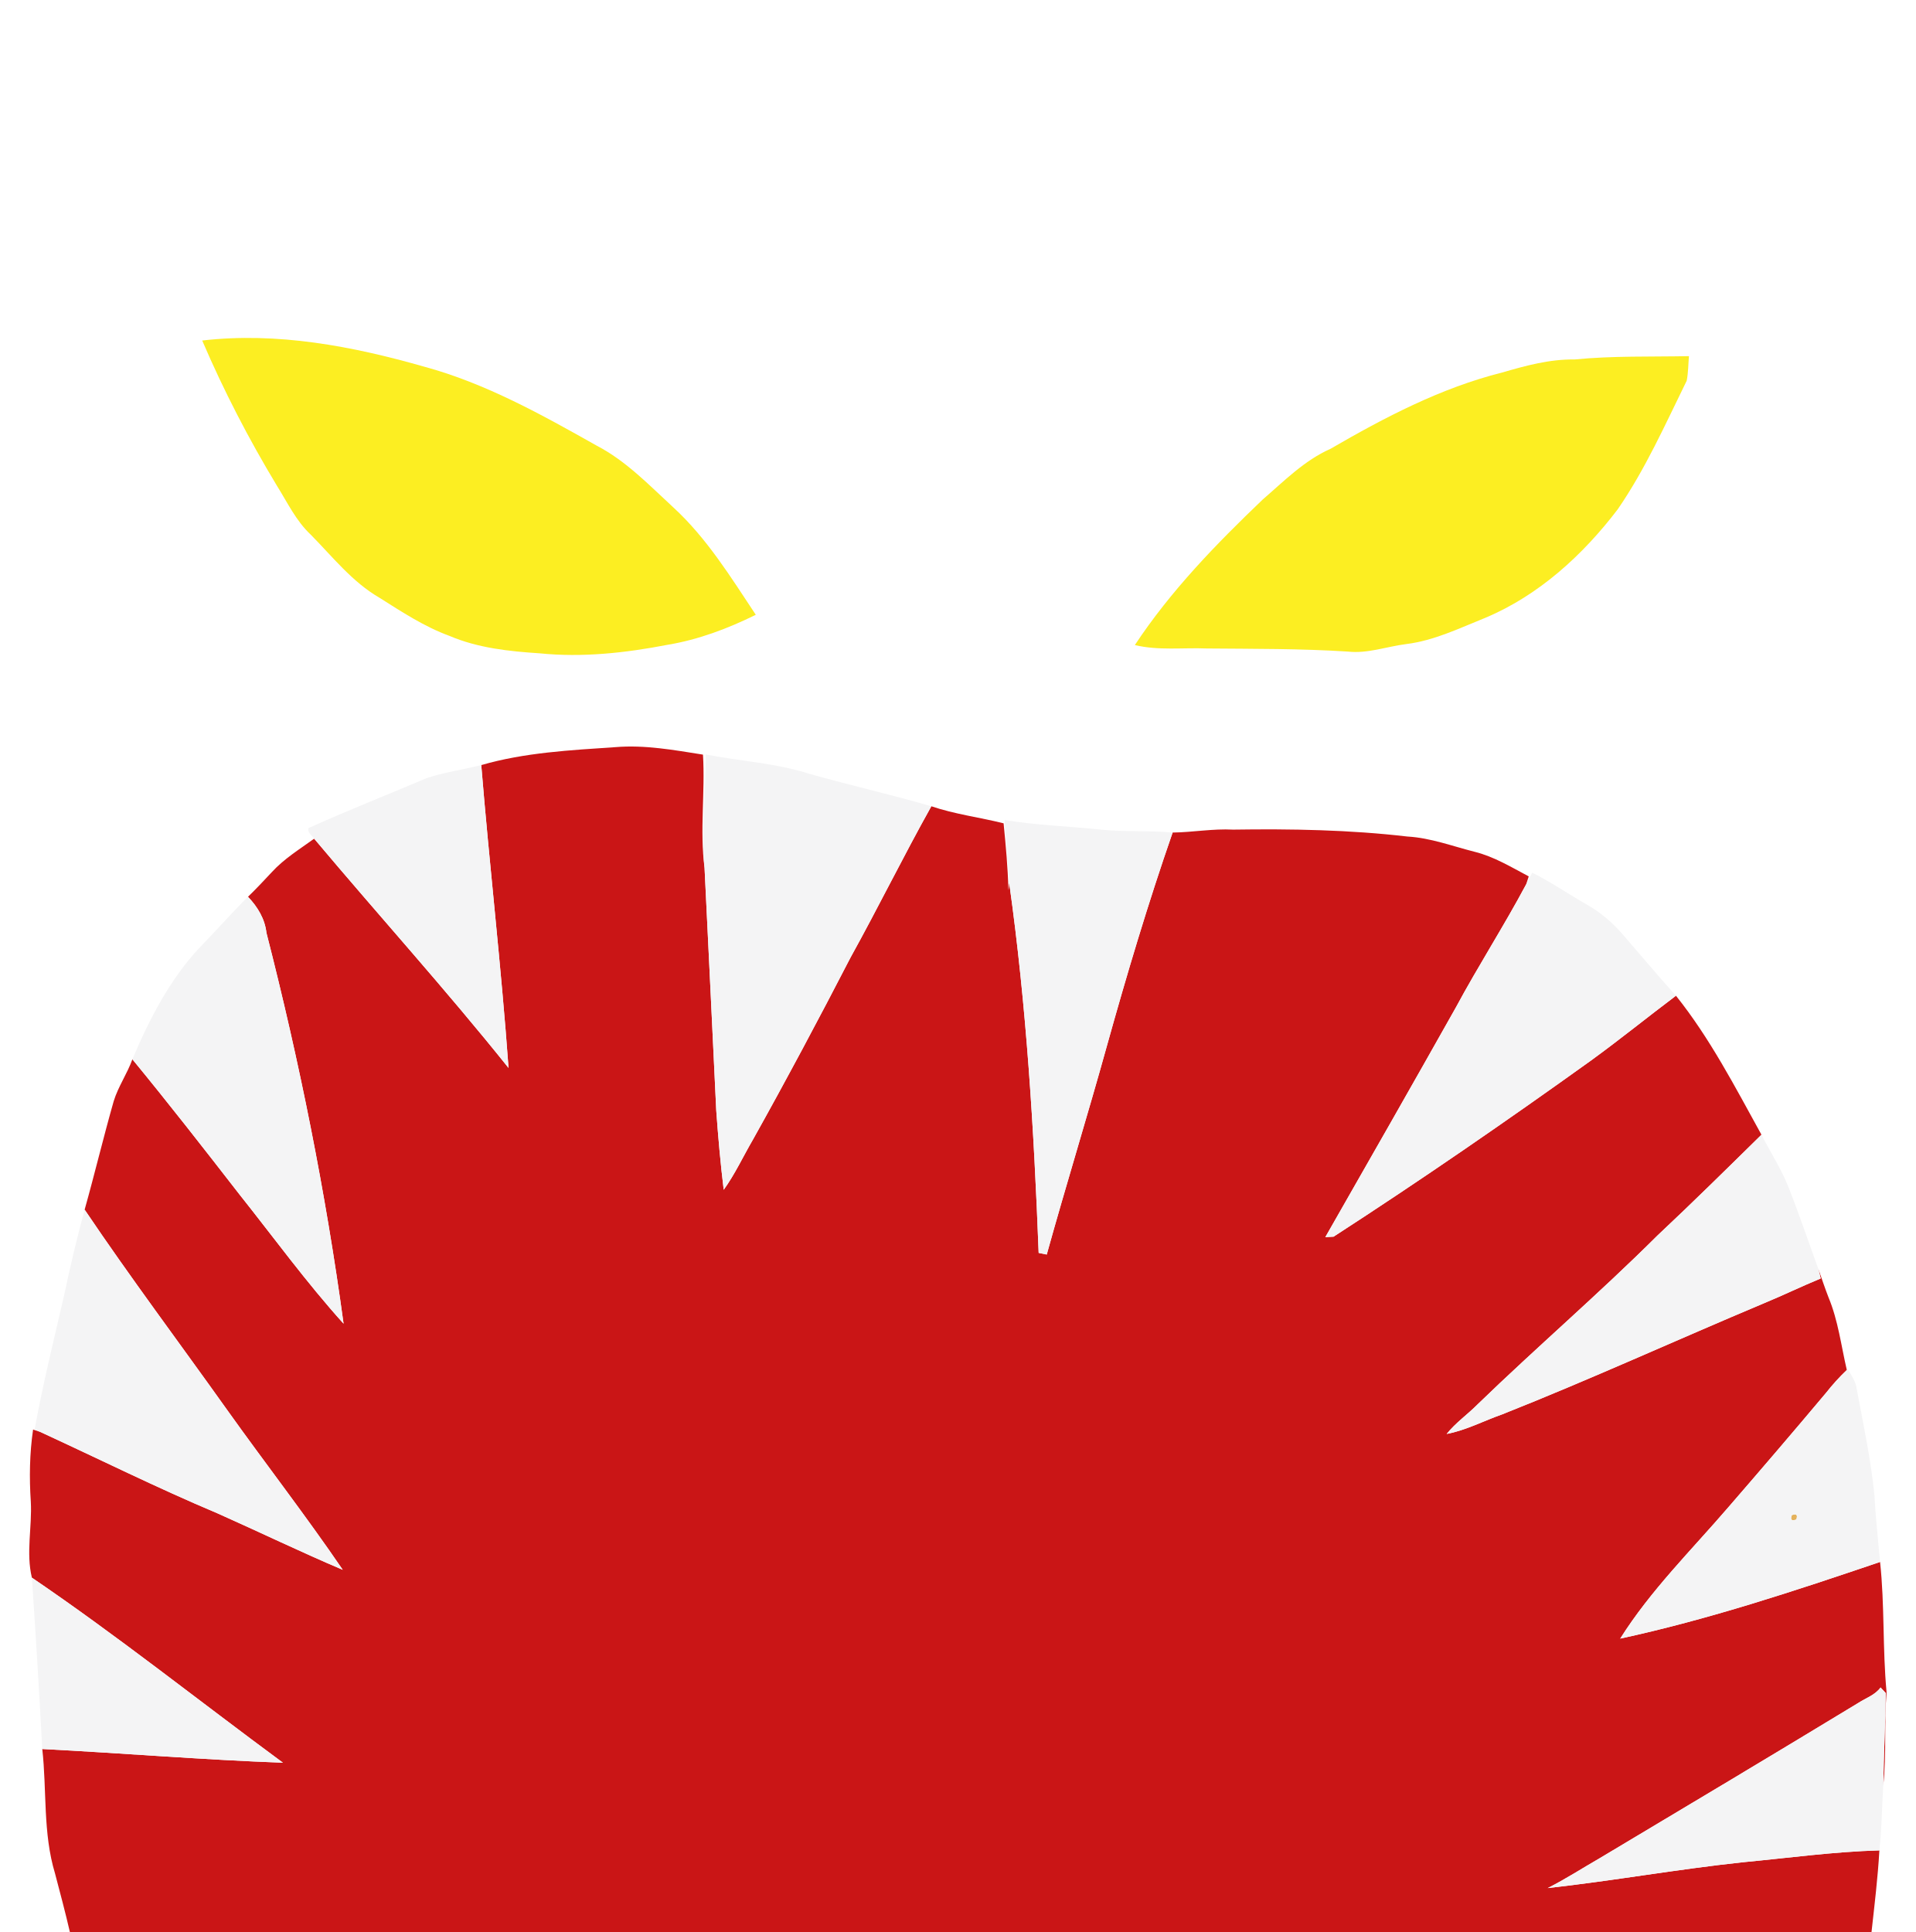
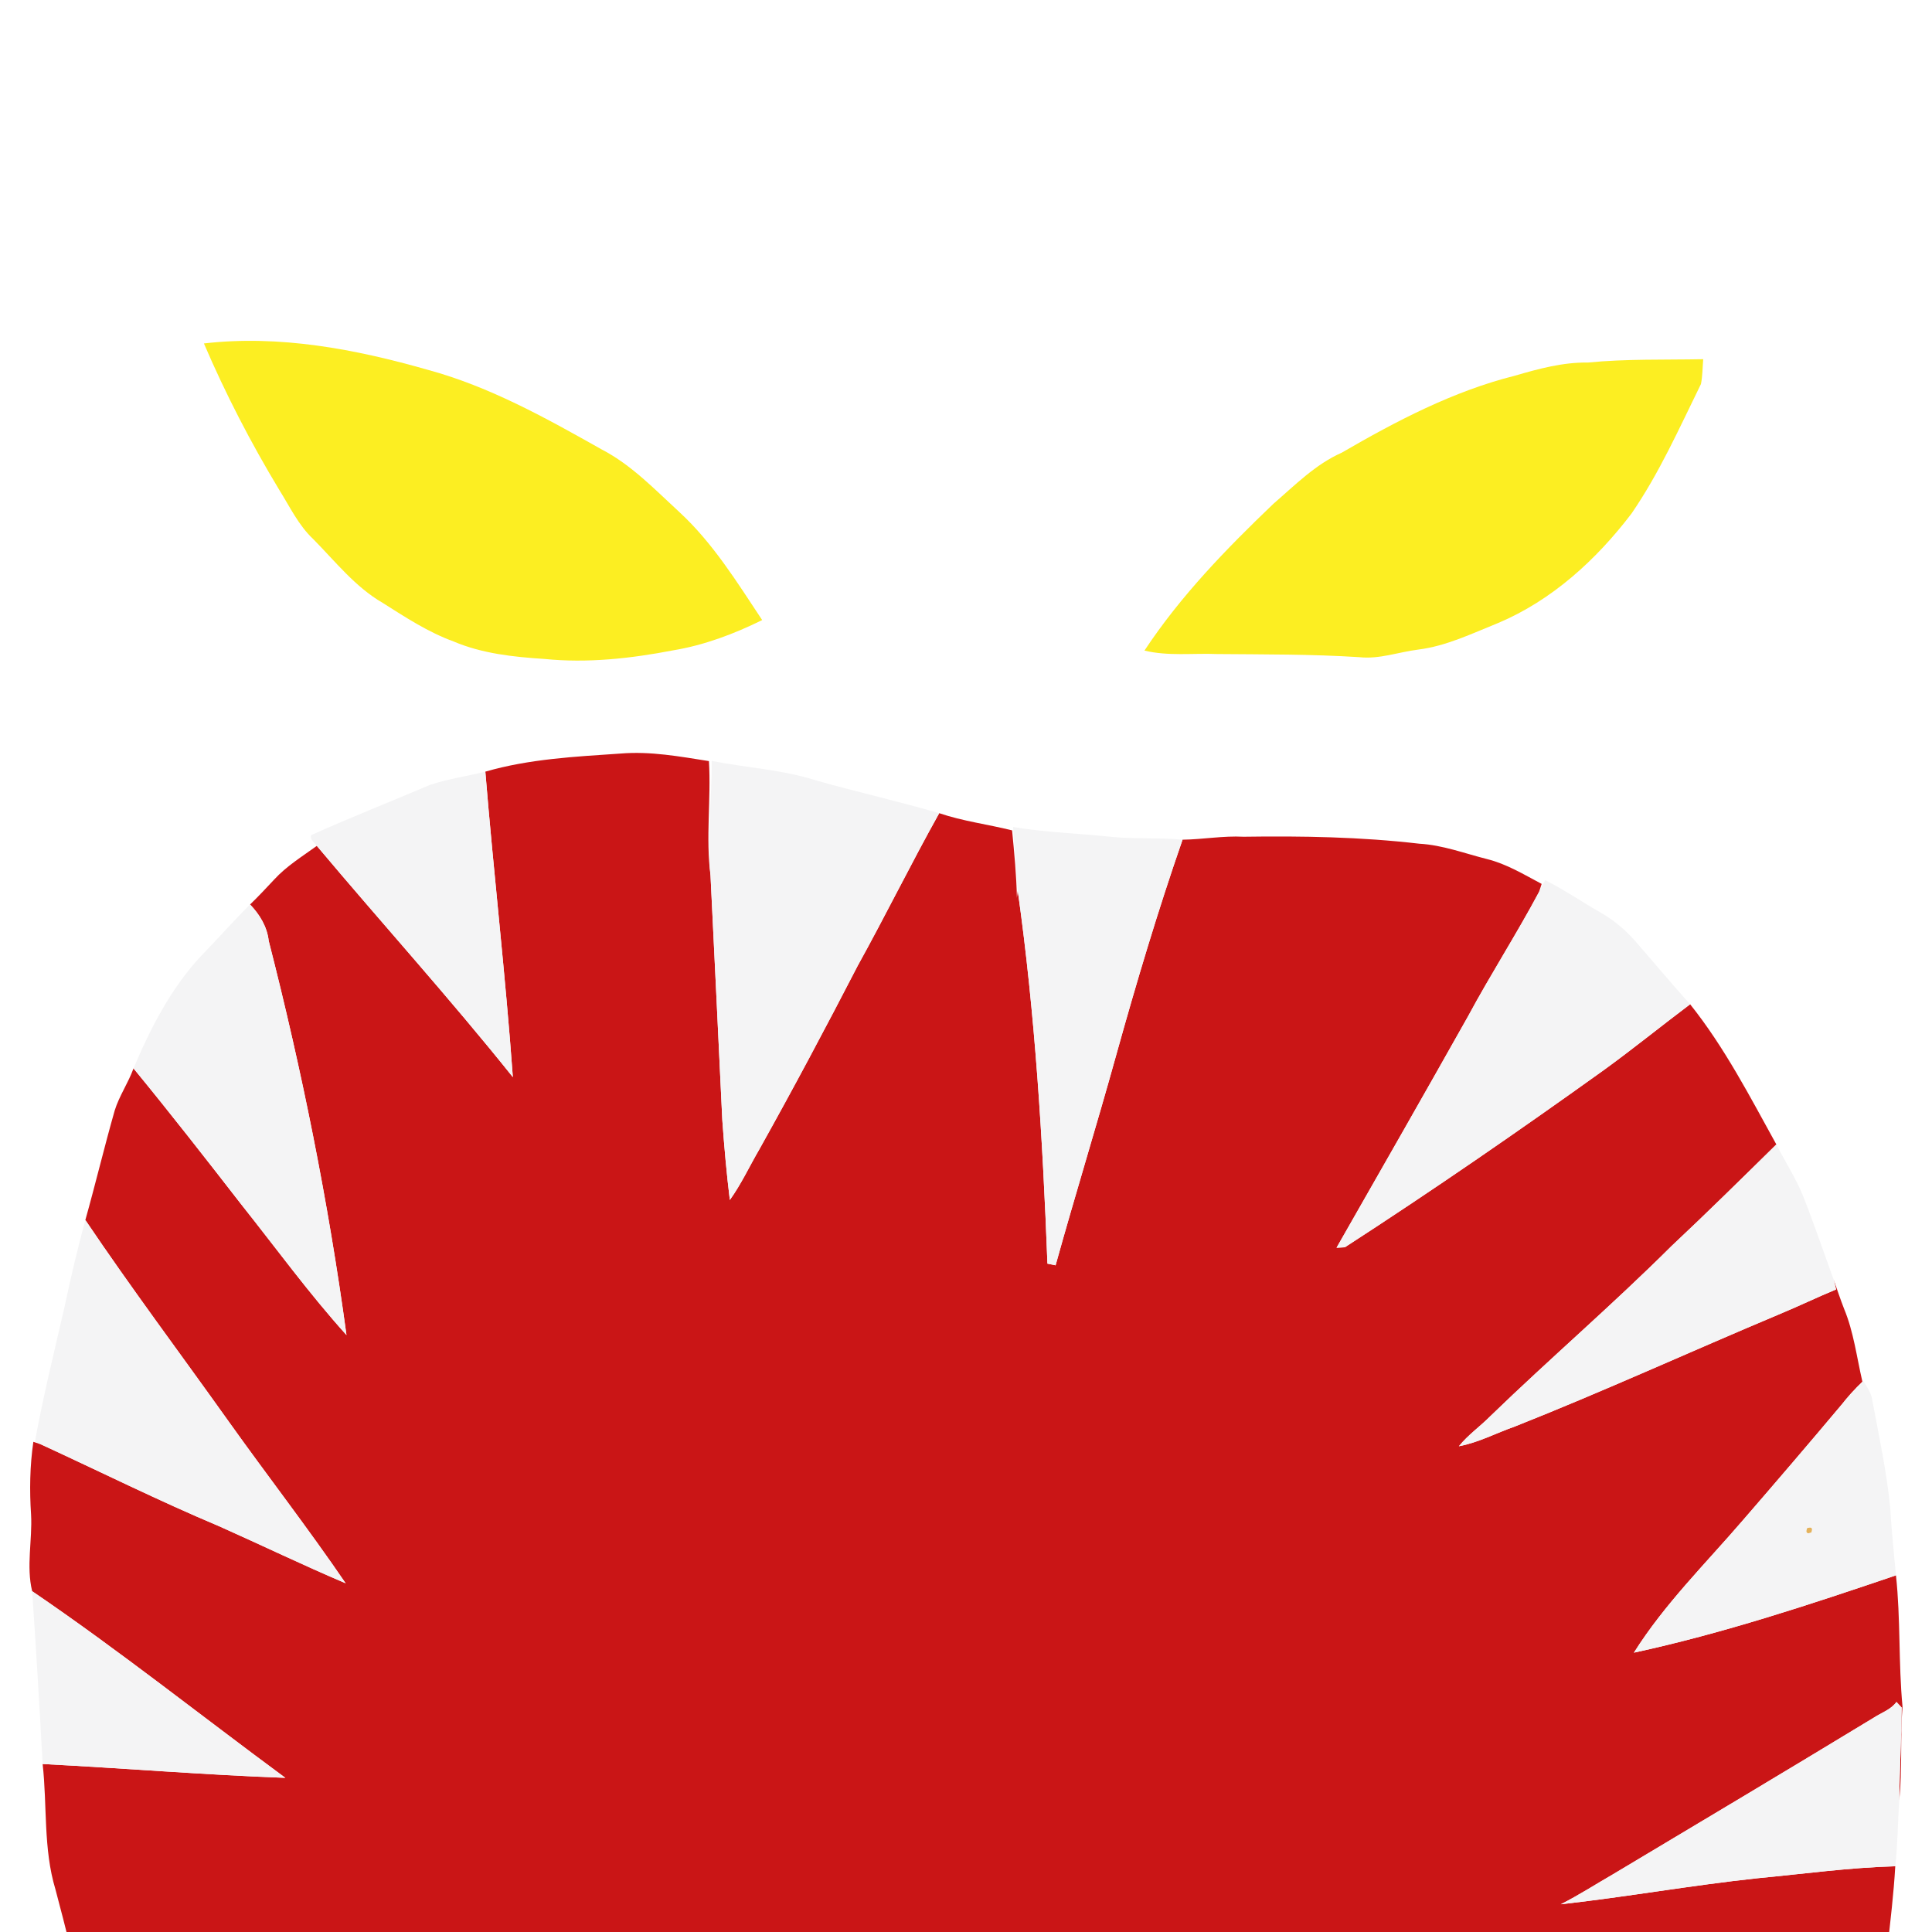
- <svg xmlns="http://www.w3.org/2000/svg" version="1.1" id="Layer_1" x="0px" y="0px" width="583px" height="588px" viewBox="0 0 583 588" enable-background="new 0 0 583 588" xml:space="preserve">
+ <svg xmlns="http://www.w3.org/2000/svg" version="1.1" id="Layer_1" x="0px" y="0px" width="583px" height="583px" viewBox="0 0 583 583" enable-background="new 0 0 583 583" xml:space="preserve">
  <path fill="#FCEE22" d="M61.533,103.64c22.82-2.65,45.712,1.71,67.602,7.97c18.68,5.07,35.72,14.6,52.479,24.04  c8.94,4.648,15.972,12.05,23.312,18.8c10.18,9.36,17.479,21.23,25.069,32.66c-8.479,4.188-17.471,7.58-26.829,9.13  c-12.791,2.47-25.91,3.92-38.921,2.6c-9.301-0.6-18.779-1.608-27.421-5.29c-7.67-2.8-14.52-7.31-21.37-11.64  c-8.278-4.8-14.26-12.47-20.89-19.188c-4.479-4.19-7.1-9.802-10.311-14.922C75.694,133.62,68.055,118.86,61.533,103.64z" />
-   <path fill="#FCEE22" d="M479.185,109.4c11.562-1.14,23.181-0.78,34.78-1.01c-0.22,2.5-0.189,5.028-0.689,7.5  c-6.521,13.27-12.57,26.898-20.99,39.13c-10.58,13.88-23.959,26.13-40.188,32.97c-7.88,3.16-15.66,6.98-24.16,8.03  c-5.93,0.75-11.699,2.95-17.738,2.29c-14.301-0.92-28.642-0.82-42.972-0.95c-7.29-0.29-14.739,0.688-21.88-1.04  c10.88-16.48,24.721-30.72,38.939-44.32c6.489-5.59,12.641-11.88,20.59-15.398c16.49-9.57,33.631-18.552,52.229-23.222  C464.305,111.28,471.614,109.29,479.185,109.4z" />
-   <path fill="#E4B25C" d="M545.275,461.132c1.399-0.54,1.851-0.092,1.359,1.33C545.185,462.99,544.735,462.54,545.275,461.132z" />
-   <path fill="#CA1516" d="M187.283,227.39c8.94-0.75,17.83,0.89,26.642,2.278c0.699,11.5-1.03,23.04,0.479,34.49  c1.23,24.61,2.37,49.21,3.562,73.83c0.58,8.05,1.28,16.102,2.27,24.119c3.45-4.799,5.95-10.229,8.932-15.34  c10.21-18.26,20.05-36.74,29.648-55.33c8.432-15.22,16.11-30.87,24.602-46.05c7.148,2.43,14.68,3.358,21.988,5.188  c0.66,6.771,1.312,13.55,1.46,20.36c0.062-0.53,0.189-1.59,0.26-2.12c5.24,37.29,7.512,74.9,8.951,112.5  c0.789,0.16,1.608,0.33,2.459,0.5c5.892-21.188,12.399-42.2,18.28-63.398c6.09-21.852,12.579-43.592,20.029-65.03  c6.141-0.08,12.24-1.222,18.41-0.892c17.709-0.26,35.43,0.05,53.039,2.102c7.041,0.398,13.659,2.93,20.439,4.64  c5.899,1.46,11.149,4.67,16.479,7.49c-0.189,0.6-0.58,1.81-0.78,2.41c-6.779,12.71-14.601,24.84-21.431,37.54  c-13.131,23.34-26.409,46.59-39.688,69.84c0.619-0.029,1.88-0.1,2.511-0.14c26.539-17.183,52.591-35.142,78.279-53.569  c8.789-6.381,17.229-13.23,25.909-19.761c10.37,12.97,18.021,27.817,26.021,42.3c-10.5,10.32-20.97,20.66-31.698,30.721  c-17.711,17.649-36.7,33.92-54.65,51.312c-3.069,3.1-6.71,5.618-9.449,9.04c5.899-1.11,11.25-3.979,16.89-5.96  c26.791-10.62,53.012-22.62,79.58-33.78c5.842-2.41,11.521-5.17,17.36-7.58c-0.181-0.709-0.53-2.149-0.71-2.869  c1.01,2.869,1.971,5.771,3.079,8.619c2.939,7.041,3.841,14.68,5.562,22.061c-2.32,2.222-4.472,4.569-6.41,7.12  c-9.76,11.63-19.648,23.17-29.59,34.649c-11.261,13.108-23.7,25.33-32.95,40.03c26.891-5.82,53.062-14.5,79.079-23.33  c1.431,13.148,0.729,26.438,1.979,39.6c-0.771,9.421,0.011,18.91-1,28.312c0.149-9.351,0.642-18.681,0.739-28.029  c-0.55-0.569-1.08-1.13-1.569-1.682c-1.659,2.312-4.471,3.2-6.75,4.689c-26.159,15.881-52.431,31.57-78.698,47.261  c-5.28,3.029-10.393,6.359-15.841,9.102c19.818-2.21,39.47-5.729,59.3-7.852c13.859-1.311,27.688-3.229,41.631-3.62  c-0.471,8.312-1.479,16.569-2.392,24.841H21.265c-1.38-5.989-2.97-11.921-4.529-17.851c-3.711-12.261-2.461-25.25-3.87-37.841  c24.42,1.25,48.811,3.28,73.239,4.17c-25.47-18.77-50.229-38.52-76.399-56.319c-1.84-7.55,0.091-15.431-0.329-23.108  c-0.49-7.33-0.37-14.689,0.688-21.972c0.551,0.182,1.641,0.54,2.182,0.722c17.948,8.26,35.648,17.08,53.869,24.75  c12.761,5.68,25.329,11.76,38.189,17.22c-11.3-16.569-23.61-32.43-35.25-48.76c-14.439-20.29-29.39-40.21-43.3-60.859  c3.08-10.971,5.729-22.07,8.85-33.03c1.38-4.47,4.11-8.341,5.681-12.729c11.091,13.5,21.829,27.271,32.54,41.07  c10.489,13.188,20.421,26.868,31.729,39.398c-5.46-40.08-13.43-79.78-23.47-118.95c-0.471-4.27-2.71-7.93-5.62-10.979  c2.5-2.41,4.87-4.96,7.25-7.5c3.72-4.07,8.45-6.972,12.89-10.182c19.61,23.352,40.101,45.962,59.15,69.779  c-2.21-30.77-5.79-61.429-8.301-92.179C159.725,229.01,173.585,228.32,187.283,227.39z" />
-   <path fill="#F4F4F5" d="M214.404,264.16c-1.158-11.5,0.45-23.02,0.352-34.54c10.54,2.062,21.39,2.62,31.67,5.93  c12.279,3.462,24.74,6.271,36.99,9.842c-8.49,15.18-16.17,30.83-24.602,46.05c-9.6,18.59-19.438,37.07-29.648,55.33  c-2.98,5.11-5.48,10.541-8.932,15.34c-0.988-8.02-1.688-16.069-2.27-24.119C216.775,313.37,215.635,288.77,214.404,264.16z" />
+   <path fill="#FCEE22" d="M479.185,109.4c11.562-1.14,23.182-0.78,34.78-1.01c-0.22,2.5-0.188,5.028-0.688,7.5  c-6.521,13.27-12.57,26.898-20.99,39.13c-10.58,13.88-23.959,26.13-40.188,32.97c-7.88,3.16-15.66,6.979-24.16,8.03  c-5.93,0.75-11.698,2.95-17.737,2.29c-14.301-0.92-28.643-0.82-42.973-0.95c-7.29-0.29-14.738,0.688-21.88-1.04  c10.88-16.48,24.722-30.72,38.939-44.32c6.489-5.59,12.641-11.88,20.59-15.398c16.49-9.57,33.631-18.552,52.229-23.222  C464.305,111.28,471.614,109.29,479.185,109.4z" />
+   <path fill="#E4B25C" d="M545.275,461.132c1.398-0.54,1.851-0.092,1.358,1.33C545.185,462.99,544.735,462.54,545.275,461.132z" />
+   <path fill="#CA1516" d="M187.283,227.39c8.94-0.75,17.83,0.89,26.642,2.278c0.699,11.5-1.03,23.04,0.479,34.49  c1.23,24.61,2.37,49.21,3.562,73.83c0.58,8.05,1.28,16.102,2.27,24.119c3.45-4.799,5.95-10.229,8.932-15.34  c10.21-18.261,20.05-36.74,29.648-55.331c8.432-15.22,16.11-30.87,24.602-46.05c7.148,2.43,14.68,3.358,21.988,5.188  c0.66,6.771,1.312,13.55,1.46,20.36c0.062-0.53,0.188-1.59,0.26-2.12c5.24,37.291,7.512,74.9,8.951,112.5  c0.789,0.16,1.607,0.33,2.459,0.5c5.892-21.188,12.398-42.199,18.28-63.397c6.09-21.853,12.578-43.592,20.028-65.03  c6.142-0.08,12.24-1.222,18.41-0.892c17.709-0.26,35.43,0.05,53.039,2.102c7.041,0.398,13.659,2.93,20.439,4.64  c5.898,1.46,11.148,4.67,16.479,7.49c-0.188,0.6-0.58,1.81-0.78,2.41c-6.778,12.71-14.601,24.84-21.431,37.54  c-13.131,23.341-26.409,46.591-39.688,69.841c0.618-0.029,1.88-0.101,2.511-0.141c26.539-17.184,52.591-35.143,78.278-53.568  c8.789-6.382,17.229-13.23,25.909-19.762c10.37,12.971,18.021,27.816,26.021,42.3c-10.5,10.32-20.97,20.66-31.698,30.722  c-17.711,17.648-36.7,33.92-54.65,51.312c-3.068,3.1-6.71,5.618-9.448,9.04c5.898-1.11,11.25-3.979,16.89-5.96  c26.791-10.62,53.012-22.62,79.58-33.78c5.842-2.41,11.521-5.17,17.36-7.58c-0.182-0.709-0.53-2.148-0.71-2.869  c1.01,2.869,1.971,5.771,3.078,8.619c2.939,7.041,3.842,14.68,5.562,22.062c-2.32,2.222-4.472,4.569-6.41,7.12  c-9.76,11.63-19.647,23.17-29.59,34.648c-11.261,13.108-23.7,25.33-32.95,40.03c26.891-5.82,53.062-14.5,79.079-23.33  c1.431,13.148,0.729,26.438,1.979,39.601c-0.771,9.421,0.011,18.909-1,28.312c0.148-9.351,0.642-18.681,0.738-28.029  c-0.55-0.568-1.08-1.13-1.568-1.682c-1.659,2.312-4.472,3.2-6.75,4.688c-26.159,15.882-52.432,31.57-78.698,47.262  c-5.28,3.028-10.394,6.358-15.841,9.102c19.817-2.21,39.47-5.729,59.3-7.852c13.858-1.312,27.688-3.229,41.631-3.62  c-0.471,8.312-1.479,16.569-2.392,24.841H21.265c-1.38-5.989-2.97-11.921-4.529-17.851c-3.711-12.262-2.461-25.25-3.87-37.842  c24.42,1.25,48.811,3.28,73.239,4.171c-25.47-18.771-50.229-38.521-76.399-56.319c-1.84-7.55,0.091-15.431-0.329-23.108  c-0.49-7.33-0.37-14.688,0.688-21.972c0.551,0.182,1.641,0.54,2.182,0.722c17.948,8.26,35.648,17.08,53.869,24.75  c12.761,5.681,25.329,11.76,38.189,17.221c-11.3-16.569-23.61-32.431-35.25-48.761c-14.439-20.29-29.39-40.21-43.3-60.858  c3.08-10.971,5.729-22.07,8.85-33.03c1.38-4.47,4.11-8.341,5.681-12.729c11.091,13.5,21.829,27.271,32.54,41.07  c10.489,13.188,20.421,26.868,31.729,39.398c-5.46-40.08-13.43-79.78-23.47-118.95c-0.471-4.27-2.71-7.93-5.62-10.979  c2.5-2.41,4.87-4.96,7.25-7.5c3.72-4.07,8.45-6.972,12.89-10.182c19.61,23.352,40.101,45.962,59.15,69.779  c-2.21-30.771-5.79-61.429-8.301-92.179C159.725,229.01,173.585,228.32,187.283,227.39z" />
+   <path fill="#F4F4F5" d="M214.404,264.16c-1.158-11.5,0.45-23.02,0.352-34.54c10.54,2.062,21.39,2.62,31.67,5.93  c12.279,3.462,24.74,6.271,36.99,9.842c-8.49,15.18-16.17,30.83-24.602,46.05c-9.6,18.59-19.438,37.07-29.648,55.33  c-2.98,5.11-5.48,10.541-8.932,15.34c-0.988-8.02-1.688-16.068-2.27-24.118C216.775,313.37,215.635,288.77,214.404,264.16z" />
  <path fill="#F4F4F5" d="M129.864,236.81c5.392-1.78,11.07-2.58,16.591-3.96c2.511,30.75,6.091,61.409,8.301,92.179  c-19.051-23.817-39.54-46.429-59.15-69.779c-0.68-1.01-2.18-1.858-1.7-3.238C105.765,246.66,117.885,241.9,129.864,236.81z" />
-   <path fill="#F4F4F5" d="M305.715,249.56c9.771,1.64,19.729,1.91,29.59,2.96c7.16,0.72,14.37,0.188,21.54,0.87  c-7.45,21.438-13.938,43.18-20.029,65.03c-5.881,21.198-12.391,42.21-18.28,63.398c-0.851-0.17-1.67-0.34-2.459-0.5  c-1.439-37.601-3.711-75.211-8.95-112.5C306.704,262.39,306.095,255.99,305.715,249.56z" />
-   <path fill="#F4F4F5" d="M466.284,265.6c5.801,2.91,11.148,6.608,16.791,9.818c4.067,2.32,7.68,5.42,10.738,8.972  c5.399,6.22,10.682,12.54,16.199,18.66c-8.68,6.528-17.12,13.38-25.91,19.761c-25.688,18.43-51.738,36.39-78.277,53.569  c-0.632,0.04-1.893,0.108-2.512,0.14c13.279-23.25,26.561-46.5,39.689-69.84c6.83-12.7,14.648-24.83,21.43-37.54  C465.025,267.95,465.624,266.77,466.284,265.6z" />
+   <path fill="#F4F4F5" d="M305.715,249.56c9.771,1.64,19.729,1.91,29.59,2.96c7.16,0.72,14.37,0.188,21.54,0.87  c-7.45,21.438-13.938,43.18-20.028,65.03c-5.882,21.198-12.392,42.21-18.28,63.398c-0.852-0.17-1.67-0.34-2.459-0.5  c-1.439-37.602-3.711-75.211-8.95-112.5C306.704,262.39,306.095,255.99,305.715,249.56z" />
+   <path fill="#F4F4F5" d="M466.284,265.6c5.801,2.91,11.147,6.608,16.791,9.818c4.066,2.32,7.68,5.42,10.738,8.972  c5.398,6.22,10.682,12.54,16.198,18.66c-8.68,6.528-17.12,13.38-25.91,19.761c-25.688,18.431-51.737,36.391-78.276,53.569  c-0.632,0.04-1.894,0.108-2.512,0.14c13.278-23.25,26.561-46.5,39.688-69.84c6.83-12.7,14.648-24.83,21.43-37.54  C465.025,267.95,465.624,266.77,466.284,265.6z" />
  <path fill="#F4F4F5" d="M60.725,288.42c4.99-5.09,9.67-10.479,14.74-15.488c2.91,3.05,5.148,6.71,5.62,10.979  c10.04,39.17,18.01,78.87,23.47,118.95c-11.311-12.53-21.24-26.211-31.73-39.398c-10.71-13.802-21.448-27.57-32.54-41.07  C45.444,310.212,51.614,298.16,60.725,288.42z" />
-   <path fill="#F4F4F5" d="M504.335,376.07c10.729-10.061,21.199-20.398,31.699-30.721c2.67,5.271,5.938,10.24,8.141,15.75  c3.279,8.291,6.12,16.75,9.18,25.131c0.181,0.72,0.53,2.16,0.711,2.869c-5.841,2.41-11.521,5.17-17.36,7.58  c-26.568,11.16-52.789,23.16-79.58,33.78c-5.64,1.979-10.988,4.85-16.89,5.96c2.739-3.422,6.38-5.94,9.449-9.04  C467.635,409.99,486.624,393.721,504.335,376.07z" />
-   <path fill="#F4F4F5" d="M19.485,394.342c1.852-8.779,3.91-17.521,6.271-26.189c13.91,20.649,28.858,40.57,43.3,60.859  c11.64,16.33,23.95,32.188,35.25,48.761c-12.86-5.46-25.43-11.54-38.189-17.221c-18.221-7.67-35.921-16.489-53.869-24.75  c-0.422-0.2-1.28-0.602-1.7-0.812C13.025,421.342,16.375,407.859,19.485,394.342z" />
-   <path fill="#F4F4F5" d="M562.345,416.779c1.12,1.893,2.439,3.75,2.689,6.041c2.011,10.67,4.271,21.33,5.369,32.149  c0.352,6.818,1.121,13.608,1.721,20.41c-26.021,8.83-52.189,17.51-79.079,23.33c9.25-14.7,21.688-26.922,32.95-40.03  c9.938-11.479,19.83-23.021,29.59-34.649C557.725,421.51,560.005,419.109,562.345,416.779 M545.275,461.132  c-0.54,1.408-0.091,1.858,1.359,1.33C547.124,461.04,546.675,460.592,545.275,461.132z" />
-   <path fill="#F4F4F5" d="M9.704,480.16c26.171,17.802,50.931,37.552,76.399,56.319c-24.43-0.89-48.819-2.92-73.24-4.17  C11.935,514.922,10.885,497.52,9.704,480.16z" />
-   <path fill="#F4F4F5" d="M572.275,513.58c0.489,0.552,1.021,1.11,1.569,1.682c-0.1,9.351-0.59,18.681-0.739,28.029  c-0.438,6.619-0.438,13.271-1.188,19.869c-13.939,0.392-27.771,2.312-41.632,3.62c-19.83,2.12-39.479,5.642-59.3,7.852  c5.449-2.74,10.562-6.07,15.841-9.102c26.271-15.688,52.539-31.38,78.699-47.26C567.805,516.78,570.614,515.89,572.275,513.58z" />
+   <path fill="#F4F4F5" d="M504.335,376.07c10.729-10.062,21.199-20.398,31.699-30.721c2.67,5.271,5.938,10.239,8.141,15.75  c3.279,8.291,6.12,16.75,9.181,25.131c0.181,0.72,0.529,2.16,0.711,2.869c-5.842,2.409-11.521,5.17-17.36,7.58  c-26.568,11.159-52.789,23.159-79.58,33.779c-5.64,1.979-10.988,4.85-16.89,5.96c2.738-3.422,6.38-5.94,9.448-9.04  C467.635,409.99,486.624,393.721,504.335,376.07z" />
+   <path fill="#F4F4F5" d="M19.485,394.342c1.852-8.779,3.91-17.521,6.271-26.189c13.91,20.649,28.858,40.57,43.3,60.859  c11.64,16.33,23.95,32.188,35.25,48.762c-12.86-5.46-25.43-11.54-38.189-17.222c-18.221-7.67-35.921-16.489-53.869-24.75  c-0.422-0.2-1.28-0.602-1.7-0.812C13.025,421.342,16.375,407.859,19.485,394.342z" />
+   <path fill="#F4F4F5" d="M562.345,416.779c1.12,1.893,2.439,3.75,2.689,6.041c2.011,10.67,4.271,21.33,5.369,32.148  c0.352,6.818,1.121,13.608,1.721,20.41c-26.021,8.83-52.189,17.51-79.079,23.33c9.25-14.7,21.688-26.922,32.95-40.03  c9.938-11.479,19.83-23.021,29.59-34.648C557.725,421.51,560.005,419.109,562.345,416.779 M545.275,461.132  c-0.54,1.408-0.092,1.858,1.358,1.33C547.124,461.04,546.675,460.592,545.275,461.132z" />
+   <path fill="#F4F4F5" d="M9.704,480.16c26.171,17.802,50.931,37.552,76.399,56.318c-24.43-0.89-48.819-2.92-73.24-4.17  C11.935,514.922,10.885,497.52,9.704,480.16z" />
+   <path fill="#F4F4F5" d="M572.275,513.58c0.488,0.552,1.021,1.11,1.568,1.682c-0.1,9.352-0.59,18.682-0.738,28.029  c-0.438,6.619-0.438,13.271-1.188,19.869c-13.939,0.392-27.771,2.312-41.632,3.62c-19.83,2.12-39.479,5.642-59.3,7.852  c5.448-2.74,10.562-6.069,15.841-9.102c26.271-15.688,52.539-31.38,78.699-47.261C567.805,516.78,570.614,515.89,572.275,513.58z" />
+   <rect fill="none" width="583" height="583" />
</svg>
